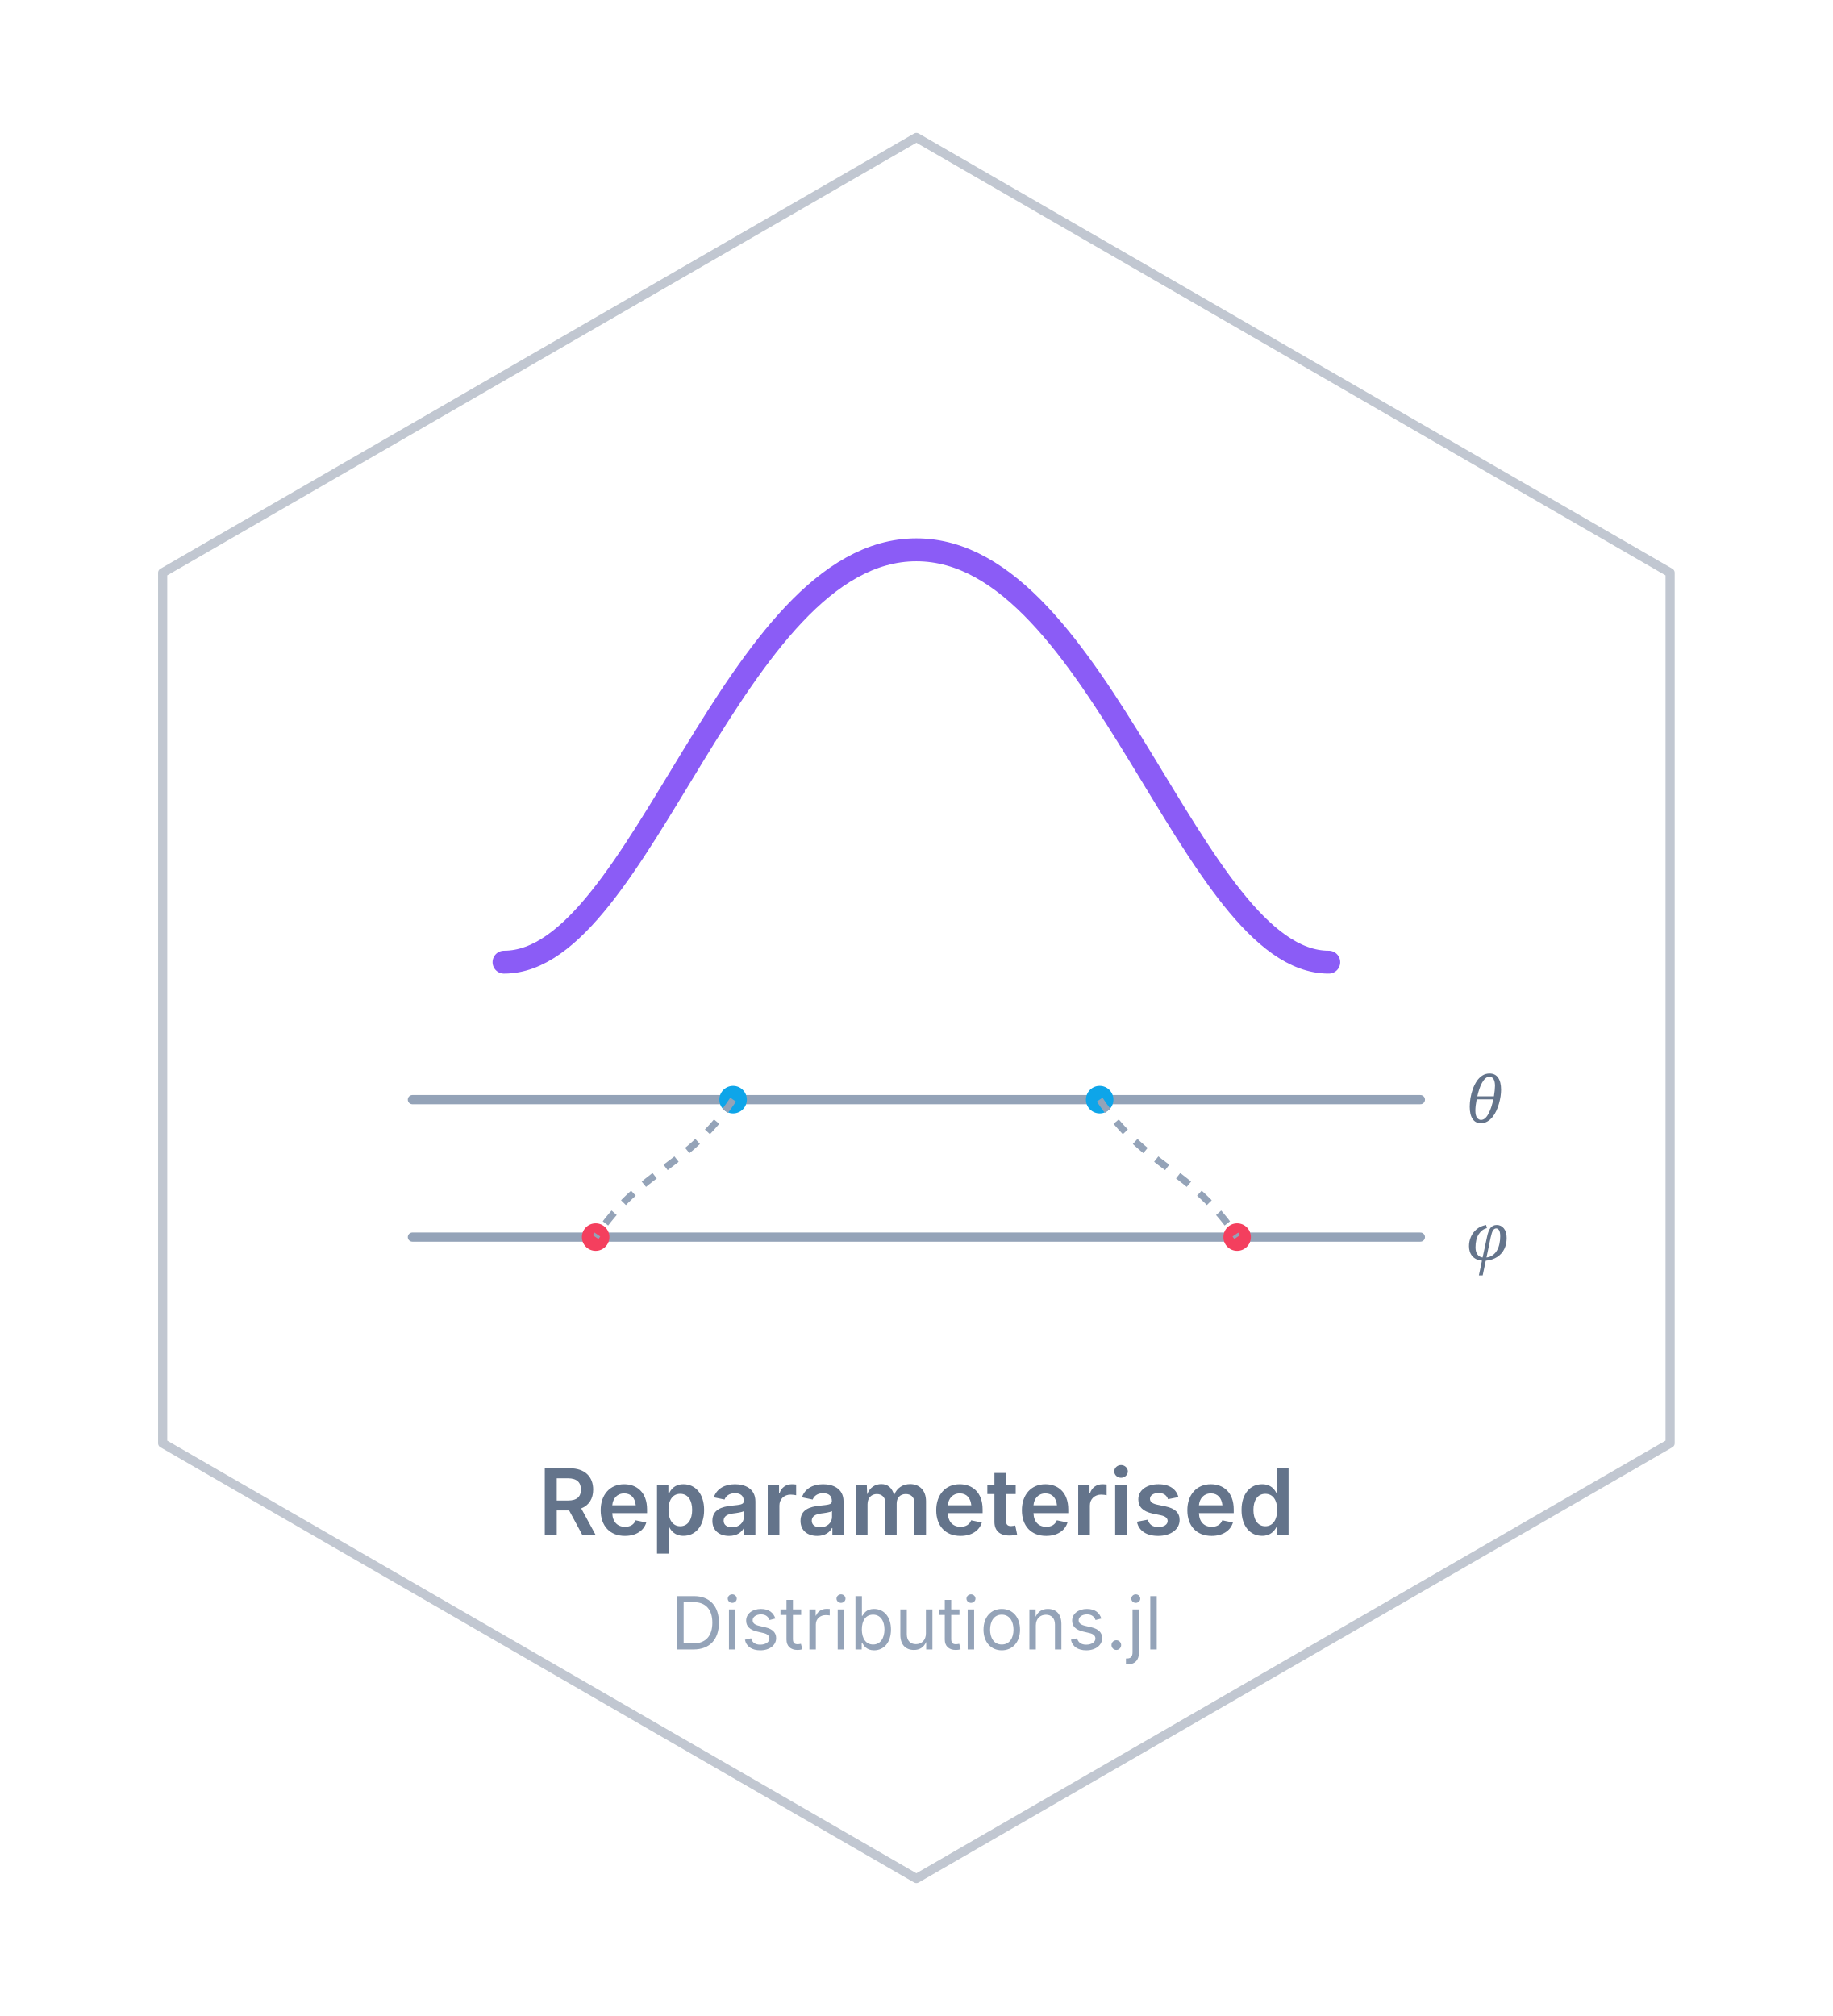
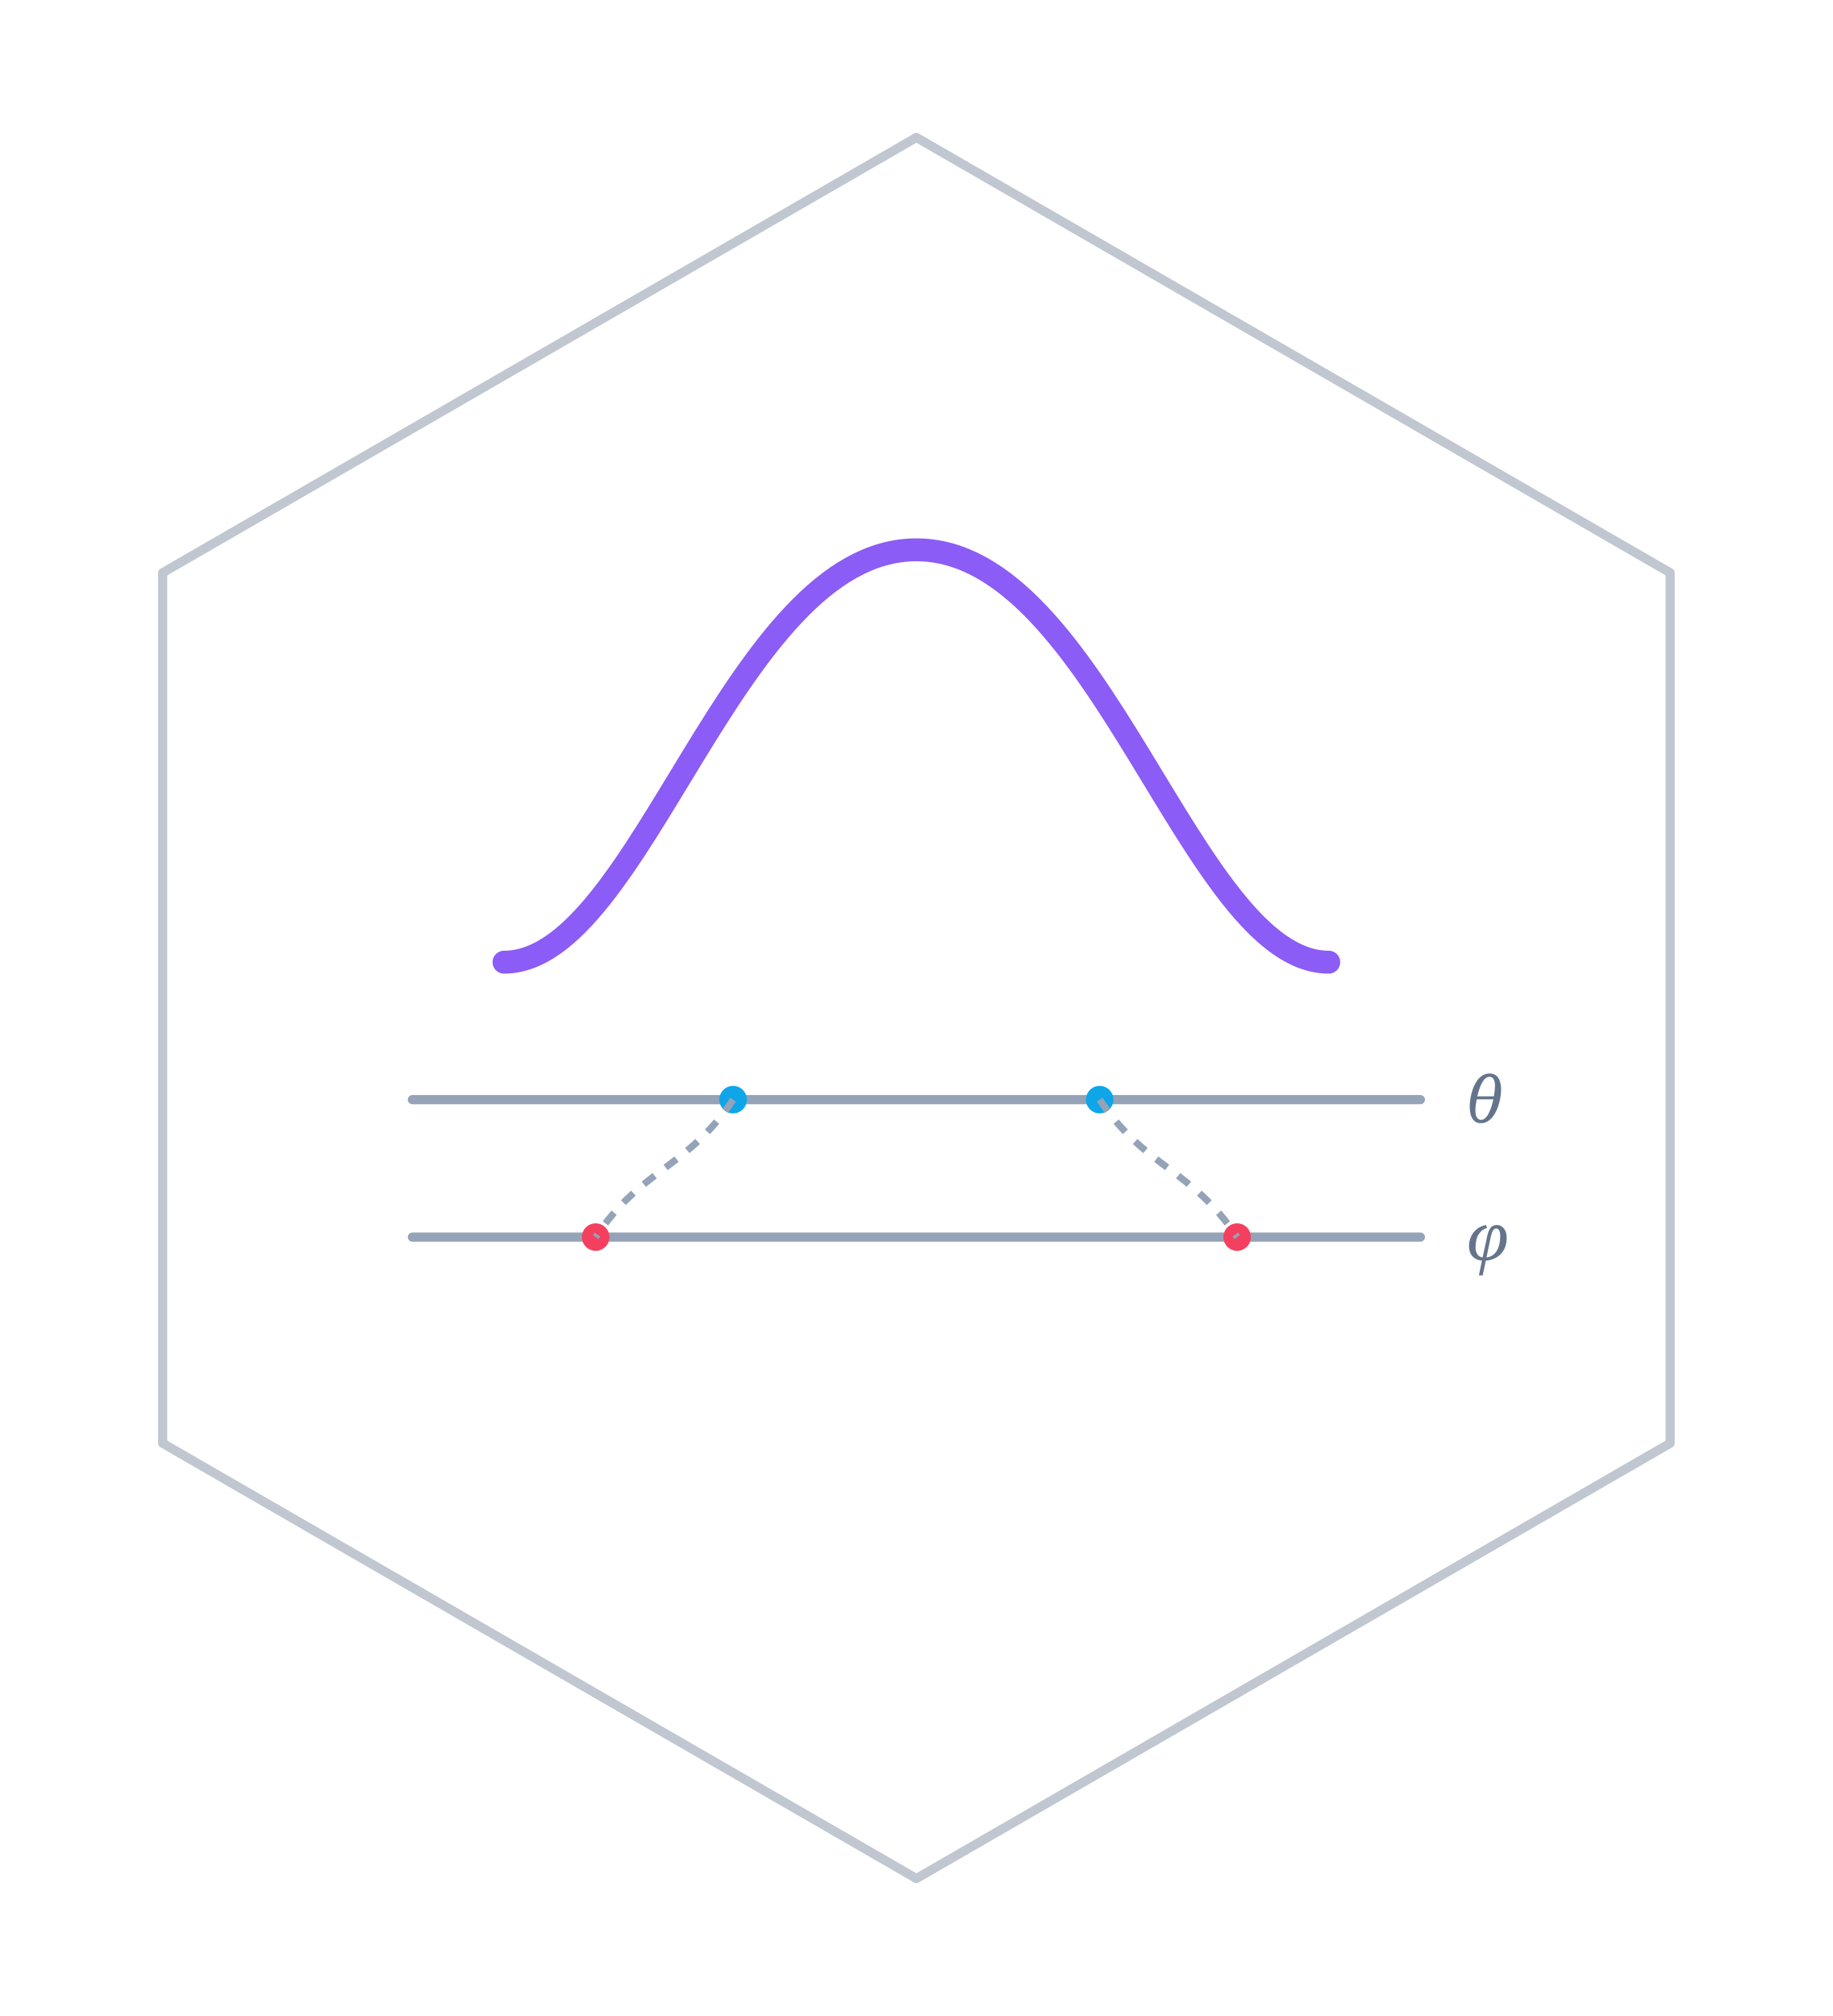
- <svg xmlns="http://www.w3.org/2000/svg" viewBox="0 0 400 440">
+ <svg xmlns="http://www.w3.org/2000/svg" viewBox="0 0 400 440" role="img" aria-label="ReparameterisedDistributions.jl logo">
  <polygon points="200,30 364.5,125 364.5,315 200,410 35.5,315 35.5,125" fill="none" stroke="#64748b" stroke-width="2" stroke-linejoin="round" opacity="0.4" />
  <path d="M 110,210 C 140,210 160,120 200,120 C 240,120 260,210 290,210" fill="none" stroke="#8b5cf6" stroke-width="5" stroke-linecap="round" />
  <line x1="90" y1="240" x2="310" y2="240" stroke="#94a3b8" stroke-width="2" stroke-linecap="round" />
  <circle cx="160" cy="240" r="3" fill="#0ea5e9" />
  <circle cx="240" cy="240" r="3" fill="#0ea5e9" />
  <text x="320" y="245" font-family="serif" font-style="italic" font-size="14" fill="#64748b">θ</text>
  <line x1="90" y1="270" x2="310" y2="270" stroke="#94a3b8" stroke-width="2" stroke-linecap="round" />
  <circle cx="130" cy="270" r="3" fill="#f43f5e" />
  <circle cx="270" cy="270" r="3" fill="#f43f5e" />
  <text x="320" y="275" font-family="serif" font-style="italic" font-size="14" fill="#64748b">φ</text>
  <path d="M 160,240 C 150,255 140,255 130,270" fill="none" stroke="#94a3b8" stroke-width="1.5" stroke-dasharray="3 3" />
  <path d="M 240,240 C 250,255 260,255 270,270" fill="none" stroke="#94a3b8" stroke-width="1.5" stroke-dasharray="3 3" />
-   <text x="200" y="335" font-family="system-ui, -apple-system, sans-serif" font-size="20" font-weight="600" fill="#64748b" text-anchor="middle">Reparameterised</text>
-   <text x="200" y="360" font-family="system-ui, -apple-system, sans-serif" font-size="16" font-weight="400" fill="#94a3b8" text-anchor="middle">Distributions.jl</text>
</svg>
